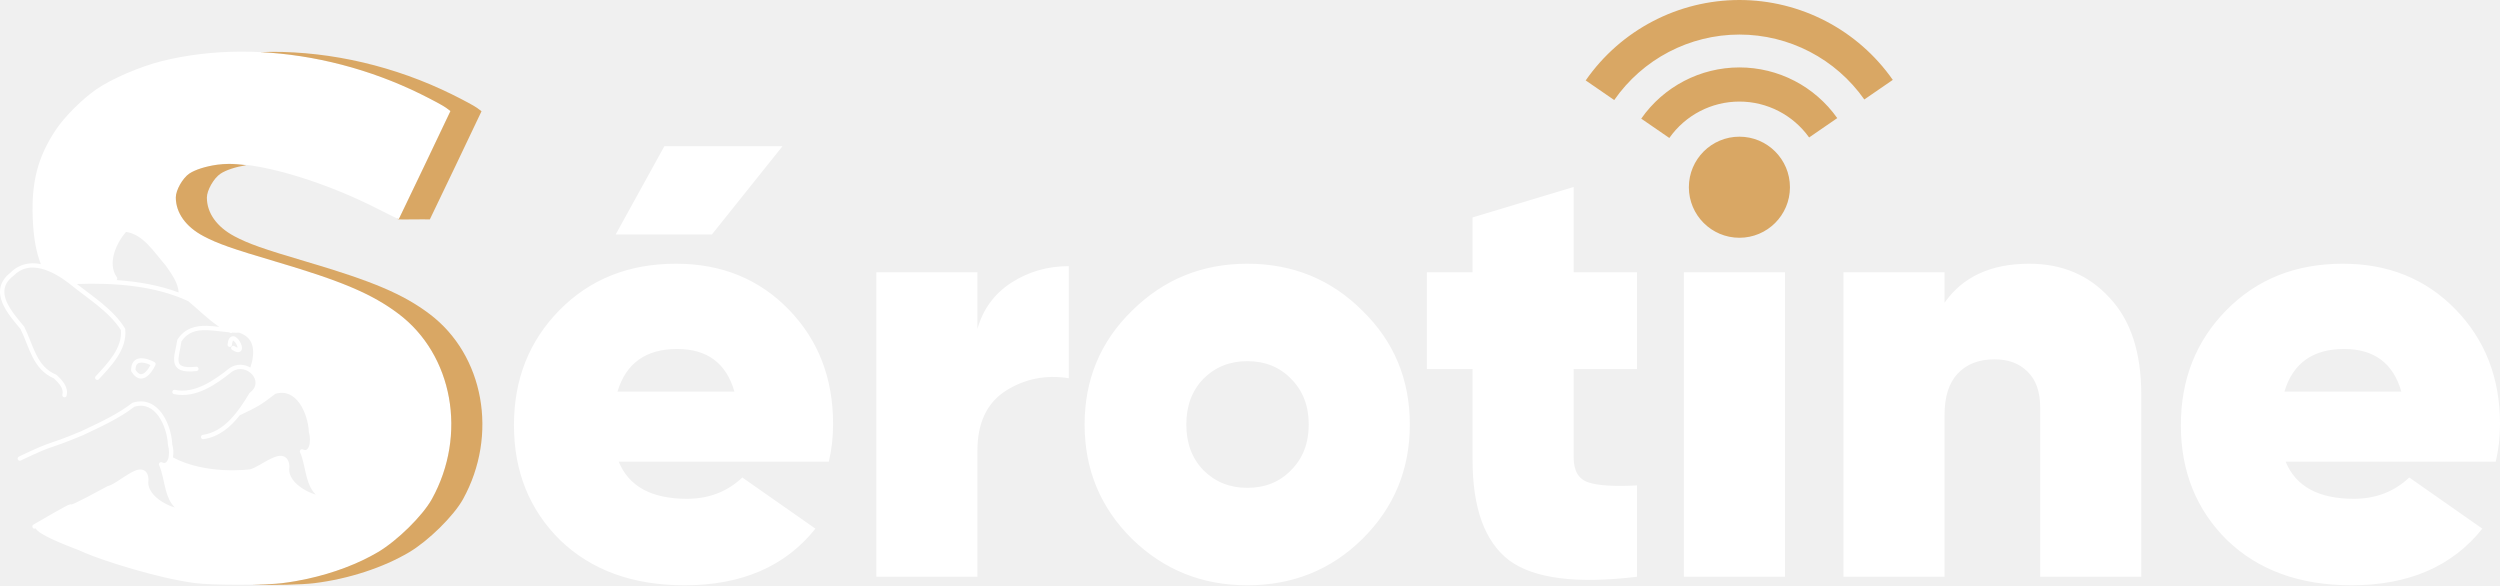
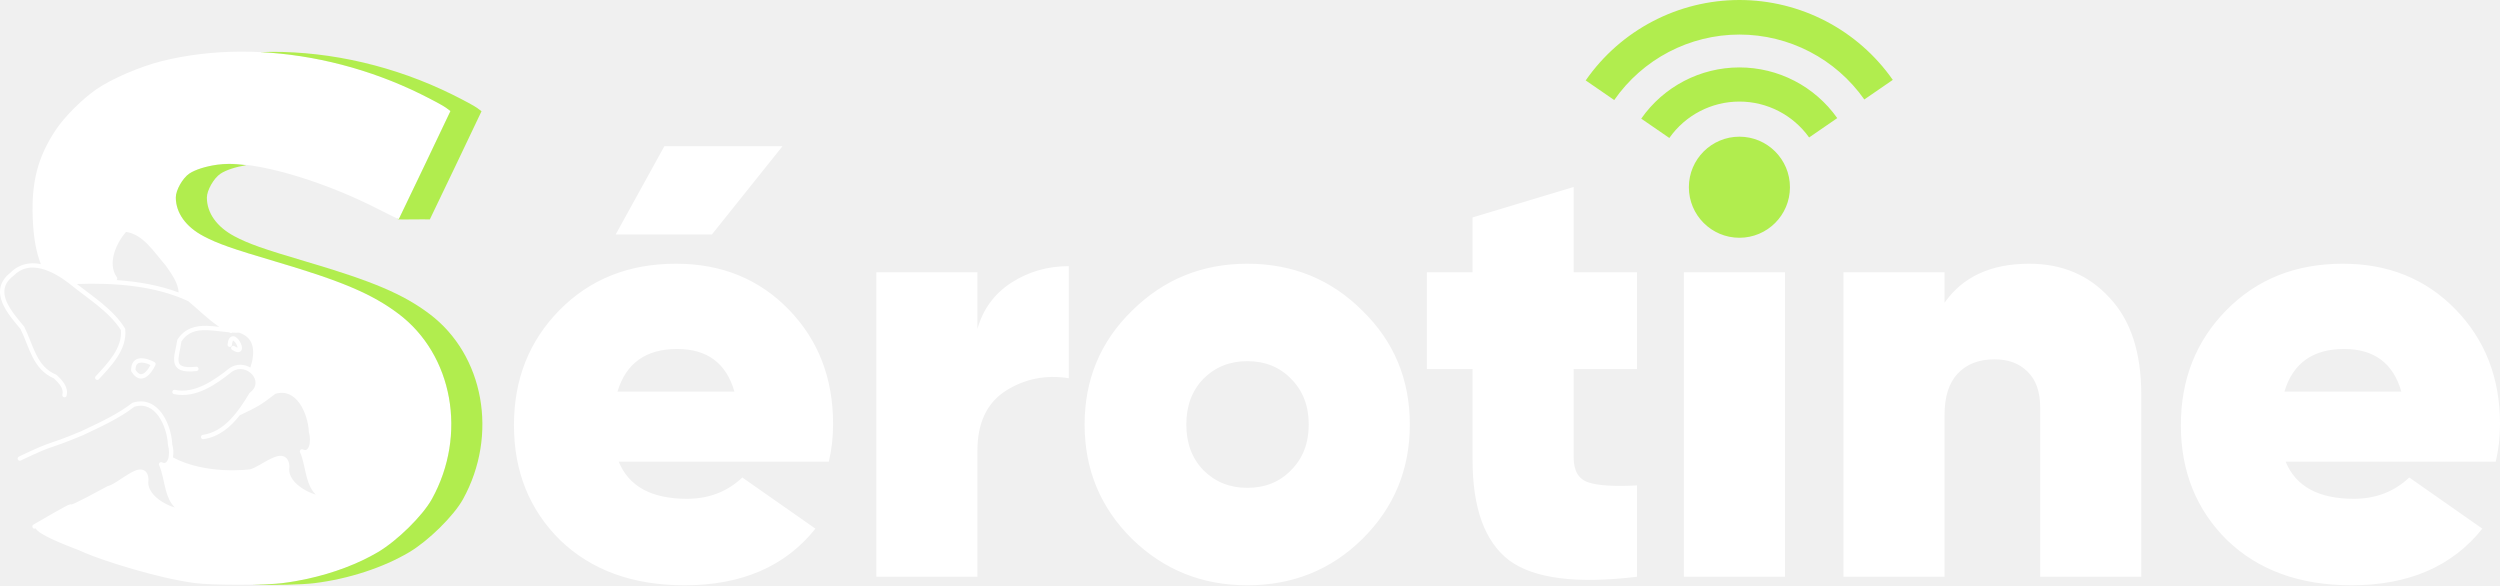
<svg xmlns="http://www.w3.org/2000/svg" width="5517.072mm" height="1291.626mm" viewBox="0 0 5517.072 1291.626" version="1.1" id="svg5" xml:space="preserve">
  <defs id="defs2" />
  <g id="layer4" transform="translate(33231.868,-5705.579)">
    <g id="layer9">
-       <path id="path702" style="font-size:192px;font-family:Gilroy-Black;-inkscape-font-specification:Gilroy-Black;text-orientation:upright;white-space:pre;fill:#ffffff;fill-rule:evenodd;stroke:none;stroke-width:291.136;stroke-linecap:round;stroke-linejoin:round;paint-order:markers fill stroke" d="m -32701.086,5819.535 c -60.274,0.229 -119.116,7.208 -174.607,21.181 -47.771,12.029 -109.826,38.748 -142.995,61.568 -31.573,21.723 -70.969,61.055 -90.139,89.995 -39.762,60.026 -53.96,114.676 -50.774,195.439 1.592,40.359 6.915,72.341 17.848,100.776 -22.873,-4.805 -46.877,-1.162 -66.499,18.321 -0.04,0.028 -0.06,0.059 -0.1,0.088 -12.921,9.989 -20.074,21.209 -22.511,32.805 -2.444,11.629 -0.208,23.306 4.341,34.353 9.017,21.893 27.089,41.996 39.837,57.541 9.662,19.328 16.3,41.299 26.402,61.254 10.028,19.809 23.891,37.723 47.559,47.893 5.279,5.036 10.903,10.659 14.619,16.607 3.827,6.128 5.654,12.188 3.917,19.031 a 4.802,4.802 0 0 0 3.473,5.834 4.802,4.802 0 0 0 5.836,-3.473 c 2.498,-9.842 -0.4,-18.985 -5.082,-26.48 -4.682,-7.496 -11.127,-13.734 -16.621,-18.959 a 4.802,4.802 0 0 0 -1.469,-0.956 c -21.784,-9.04 -34.027,-24.799 -43.664,-43.836 -9.636,-19.036 -16.294,-41.203 -26.588,-61.66 a 4.802,4.802 0 0 0 -0.572,-0.883 c -13.001,-15.892 -30.633,-35.825 -38.765,-55.57 -4.067,-9.873 -5.76,-19.517 -3.825,-28.723 1.936,-9.206 7.448,-18.302 19.073,-27.26 a 4.802,4.802 0 0 0 0.48,-0.424 c 18.182,-18.355 39.104,-20.805 60.871,-15.52 21.767,5.286 43.869,18.822 61.565,32.439 39.927,32.839 88.021,61.422 114.476,103.16 3.243,39.735 -29.062,72.899 -55.742,101.945 a 4.802,4.802 0 0 0 0.287,6.785 4.802,4.802 0 0 0 6.785,-0.287 c 26.717,-29.087 62.659,-64.707 58.182,-110.465 a 4.802,4.802 0 0 0 -0.703,-2.068 c -25.484,-40.946 -68.785,-68.654 -106.043,-97.664 81.808,-2.928 172.327,3.39 245.822,37.928 19.381,15.874 43.483,40.006 68.355,56.67 -8.911,-1.06 -17.911,-2.05 -26.835,-2.291 -24.648,-0.668 -49.268,4.969 -65.28,30.285 a 4.802,4.802 0 0 0 -0.703,1.947 c -2.233,17.156 -8.831,34.236 -6.158,48.562 1.336,7.163 5.983,13.693 14.051,16.916 8.067,3.223 19.115,3.86 35.023,2.079 a 4.802,4.802 0 0 0 4.238,-5.307 4.802,4.802 0 0 0 -5.306,-4.239 c -15.117,1.693 -24.864,0.756 -30.393,-1.453 -5.528,-2.209 -7.279,-4.966 -8.172,-9.755 -1.745,-9.353 3.536,-26.266 6.03,-44.287 14.021,-21.577 33.5,-25.768 56.41,-25.147 15.646,0.424 32.424,3.322 48.835,4.764 0.924,0.405 1.85,0.961 2.772,1.332 a 4.802,4.802 0 0 0 4.358,-0.734 c 5.068,0.28 10.075,0.346 14.976,0.076 18.373,6.282 26.539,17.06 29.666,30.518 3.167,13.633 0.54,30.31 -4.719,46.164 a 4.802,4.802 0 0 0 0.03,0.389 c -13.139,-7.701 -30.501,-9.242 -45.822,1.016 a 4.802,4.802 0 0 0 -0.32,0.235 c -34.105,27.162 -76.995,57.154 -120.514,47.916 a 4.802,4.802 0 0 0 -5.695,3.701 4.802,4.802 0 0 0 3.701,5.693 c 48.687,10.335 93.825,-22.209 128.233,-49.597 15.964,-10.643 34.014,-5.069 44.128,6.215 5.064,5.649 7.913,12.575 7.571,19.455 -0.342,6.881 -3.689,14.032 -12.445,20.733 a 4.802,4.802 0 0 0 -1.205,1.353 c -23.941,40.118 -55.051,85.118 -102.683,91.758 a 4.802,4.802 0 0 0 -4.091,5.42 4.802,4.802 0 0 0 5.418,4.092 c 34.384,-4.793 60.083,-27.028 80.566,-53.094 a 4.802,4.802 0 0 0 0.508,-0.025 c 38.735,-18.447 44.291,-21.237 77.738,-46.947 11.757,-3.448 21.657,-2.598 30.344,1.15 8.859,3.822 16.54,10.773 22.895,19.668 12.709,17.789 19.786,43.251 20.658,63.319 a 4.802,4.802 0 0 0 0.218,1.238 c 2.807,8.882 2.946,21.543 0.222,29.713 -1.363,4.085 -3.358,6.848 -5.286,8.027 -1.928,1.179 -4.039,1.548 -8.197,-0.387 a 4.802,4.802 0 0 0 -6.379,6.379 c 7.086,15.222 9.675,36.498 15.175,56.348 3.816,13.77 9.44,27.105 19.43,36.935 -8.229,-2.387 -18.18,-6.591 -27.461,-12.312 -9.36,-5.77 -18.009,-13.073 -23.719,-21.32 -5.709,-8.248 -8.553,-17.221 -6.908,-27.346 a 4.802,4.802 0 0 0 0.05,-1.104 c -0.437,-6.301 -1.738,-11.309 -4.176,-15.234 -2.437,-3.925 -6.19,-6.563 -10.243,-7.582 -8.108,-2.038 -16.698,1.036 -25.581,5.184 -8.883,4.147 -18.109,9.768 -26.509,14.553 -8.367,4.765 -16.117,8.601 -20.58,9.431 -0.374,0.051 -96.351,13.039 -170.053,-26.355 1.741,-9.281 1.203,-19.636 -1.455,-28.516 -1.027,-21.827 -8.292,-48.292 -22.407,-68.049 -7.104,-9.943 -16.022,-18.208 -26.904,-22.902 -10.882,-4.695 -23.672,-5.639 -37.635,-1.365 a 4.802,4.802 0 0 0 -1.523,0.785 c -33.672,25.913 -73.381,43.704 -112.547,62.354 -42.799,17.835 -55.756,21.669 -68.922,26.179 -13.18,4.516 -26.339,9.655 -68.543,29.731 a 4.802,4.802 0 0 0 -2.273,6.398 4.802,4.802 0 0 0 6.398,2.274 c 42.081,-20.017 54.602,-24.887 67.532,-29.317 12.929,-4.43 26.522,-8.487 69.622,-26.451 a 4.802,4.802 0 0 0 0.22,-0.096 c 38.728,-18.443 78.778,-36.325 113.48,-62.814 11.776,-3.464 21.689,-2.612 30.387,1.141 8.859,3.822 16.539,10.774 22.894,19.668 12.709,17.789 19.787,43.25 20.658,63.318 a 4.802,4.802 0 0 0 0.219,1.238 c 2.807,8.882 2.947,21.543 0.223,29.713 -1.362,4.085 -3.36,6.848 -5.288,8.027 -1.928,1.179 -4.038,1.549 -8.197,-0.387 a 4.802,4.802 0 0 0 -6.379,6.379 c 7.086,15.222 9.676,36.498 15.176,56.347 3.816,13.77 9.439,27.106 19.43,36.936 -8.23,-2.387 -18.181,-6.592 -27.461,-12.312 -9.361,-5.77 -18.009,-13.073 -23.719,-21.321 -5.709,-8.248 -8.554,-17.221 -6.908,-27.346 a 4.802,4.802 0 0 0 0.05,-1.103 c -0.439,-6.322 -1.762,-11.276 -4.379,-15.076 -2.618,-3.8 -6.735,-6.079 -10.922,-6.582 -8.374,-1.007 -16.912,3.102 -25.955,8.264 -9.043,5.161 -18.469,11.781 -27.014,17.303 -8.544,5.521 -16.493,9.815 -20.695,10.578 a 4.802,4.802 0 0 0 -1.437,0.507 c -38.864,21.147 -58.943,31.44 -69.385,36.293 -5.221,2.426 -8.068,3.482 -9.319,3.822 -0.301,0.082 -0.437,0.14 -0.499,0.182 -0.03,-0.015 -0.02,-0.025 -0.1,-0.043 -0.365,-0.084 -1.455,-0.281 -2.493,-0.189 -1.037,0.092 -1.985,0.357 -3.07,0.755 -2.168,0.796 -5.084,2.203 -10.332,4.998 -10.495,5.591 -30.121,16.741 -68.41,39.033 a 4.802,4.802 0 0 0 -1.734,6.566 4.802,4.802 0 0 0 6.566,1.732 c 0.06,-0.033 0.08,-0.044 0.134,-0.077 6.076,13.798 64.714,36.527 94.509,47.927 1.418,0.654 5.895,2.595 16.176,6.979 38.259,16.314 158.807,55.229 240.454,65.826 v 0.03 c 39.082,5.041 152.709,4.97 194.687,-0.155 75.63,-9.23 152.343,-34.197 209.82,-68.283 42.627,-25.28 98.48,-80.278 118.772,-116.956 78.444,-141.779 46.577,-318.308 -73.818,-408.92 -58.118,-43.742 -124.736,-72.049 -271.232,-115.253 -95.839,-28.264 -128.506,-39.793 -159.356,-56.235 -38.932,-20.751 -60.649,-51.249 -60.727,-85.282 -0.04,-15.908 15.111,-42.66 29.743,-52.528 18.359,-12.38 57.006,-21.801 89.38,-21.785 78.098,0.039 213.288,41.487 329.156,100.921 23.681,12.147 43.417,21.711 43.868,21.26 0.445,-0.454 26.262,-54.284 57.368,-119.621 l 56.56,-118.795 -9.83,-7.416 c -5.408,-4.078 -30.236,-17.487 -55.173,-29.797 -126.121,-62.256 -265.673,-94.427 -398.278,-93.924 z m 935.389,208.626 -107.522,194.884 h 212.356 l 155.908,-194.884 z m 2006.635,90.05 -223.109,67.202 v 120.962 h -100.802 v 213.701 h 100.802 v 200.261 c 0,106.626 26.881,180.548 80.642,221.765 54.657,40.321 148.739,52.417 282.246,36.289 v -201.604 c -50.177,2.688 -86.017,0.448 -107.522,-6.721 -21.504,-7.168 -32.257,-25.537 -32.257,-55.105 v -194.884 h 139.779 v -213.701 h -139.779 z m -3194.742,99.154 c 18.541,2.696 33.652,13.148 47.427,26.953 14.305,14.336 26.925,32.031 40.077,46.986 13.036,18.727 27.53,38.285 28.706,59.721 -43.02,-16.055 -89.972,-24.128 -136.798,-27.322 a 4.802,4.802 0 0 0 0.515,-5.984 c -11.031,-15.792 -11.346,-34.765 -5.959,-53.438 5.128,-17.77 15.547,-34.768 26.032,-46.916 z m 1213.644,70.194 c -103.939,0 -189.509,34.048 -256.71,102.146 -67.201,68.097 -100.802,152.772 -100.802,254.022 0,102.146 34.049,186.82 102.146,254.022 68.993,66.305 160.387,99.458 274.182,99.458 126.338,0 222.66,-41.665 288.966,-124.995 l -161.283,-112.898 c -33.153,31.361 -73.922,47.041 -122.307,47.041 -77.953,0 -128.13,-27.329 -150.531,-81.986 h 463.69 c 6.272,-25.985 9.408,-53.761 9.408,-83.33 0,-101.25 -32.705,-185.476 -98.114,-252.677 -65.409,-67.201 -148.291,-100.802 -248.645,-100.802 z m 1260.699,0 c -99.458,0 -184.132,34.496 -254.022,103.49 -69.889,68.097 -104.834,151.875 -104.834,251.333 0,99.458 34.945,183.684 104.834,252.678 69.89,68.097 154.564,102.146 254.022,102.146 100.354,0 185.028,-34.049 254.021,-102.146 69.889,-68.993 104.834,-153.22 104.834,-252.678 0,-99.458 -34.945,-183.236 -104.834,-251.333 -68.993,-68.993 -153.667,-103.49 -254.021,-103.49 z m 1725.726,0 c -84.226,0 -146.5,28.672 -186.82,86.017 v -67.202 h -223.109 v 672.015 h 223.109 v -357.512 c 0,-39.425 9.408,-69.442 28.224,-90.05 19.713,-21.504 47.042,-32.256 81.986,-32.256 30.465,0 54.658,8.96 72.578,26.881 18.816,17.92 28.224,44.353 28.224,79.297 v 373.64 h 223.109 v -401.865 c 0,-93.186 -23.297,-164.42 -69.889,-213.701 -45.697,-50.177 -104.835,-75.265 -177.412,-75.265 z m 692.182,0 c -103.939,0 -189.509,34.048 -256.71,102.146 -67.201,68.097 -100.802,152.772 -100.802,254.022 0,102.146 34.049,186.82 102.146,254.022 68.993,66.305 160.387,99.458 274.182,99.458 126.338,0 222.661,-41.665 288.966,-124.995 l -161.283,-112.898 c -33.153,31.361 -73.922,47.041 -122.307,47.041 -77.953,0 -128.13,-27.329 -150.531,-81.986 h 463.69 c 6.272,-25.985 9.408,-53.761 9.408,-83.33 0,-101.25 -32.705,-185.476 -98.114,-252.677 -65.409,-67.201 -148.291,-100.802 -248.645,-100.802 z m -2811.709,5.376 c -46.593,0 -88.705,12.096 -126.338,36.289 -37.633,24.192 -62.722,58.241 -75.266,102.146 v -124.995 h -223.109 v 672.015 h 223.109 v -278.214 c 0,-60.929 20.608,-104.834 61.825,-131.715 42.113,-26.881 88.706,-36.289 139.779,-28.225 z m 1357.469,13.44 v 672.015 h 223.109 v -672.015 z m -3202.171,141.205 c -3.131,0.205 -6.362,2.219 -8.124,5.088 -2.014,3.28 -3.023,7.497 -3.527,13.332 a 4.802,4.802 0 0 0 4.371,5.197 4.802,4.802 0 0 0 5.198,-4.371 c 0.432,-5.013 1.453,-8.008 2.142,-9.131 0.265,-0.431 0.255,-0.475 0.261,-0.534 0.129,0.019 1.372,0.497 2.772,1.835 1.412,1.349 2.958,3.373 4.225,5.551 1.266,2.178 2.264,4.524 2.765,6.41 0.308,1.156 0.219,1.362 0.217,1.899 -1.261,-0.336 -3.44,-1.165 -6.757,-3.305 a 4.802,4.802 0 0 0 -6.639,1.431 4.802,4.802 0 0 0 1.431,6.639 c 4.671,3.013 8.279,4.711 11.903,5.088 1.812,0.188 3.745,-0.019 5.48,-0.953 1.735,-0.934 3.022,-2.577 3.653,-4.174 1.261,-3.194 0.781,-6.139 0,-9.091 -0.785,-2.952 -2.1,-5.94 -3.746,-8.771 -1.647,-2.832 -3.615,-5.49 -5.895,-7.668 -2.28,-2.178 -4.885,-4.068 -8.394,-4.445 -0.439,-0.047 -0.884,-0.055 -1.332,-0.025 z m 980.492,28.142 c 66.305,0 108.418,31.361 126.338,94.082 h -258.053 c 18.816,-62.721 62.721,-94.082 131.715,-94.082 z m 3678.607,0 c 66.305,0 108.418,31.361 126.338,94.082 h -258.053 c 18.816,-62.721 62.722,-94.082 131.715,-94.082 z m -4860.965,20.416 c -4.87,0 -9.837,1.07 -14.037,4.279 -5.599,4.279 -8.792,11.955 -8.695,22.735 a 4.802,4.802 0 0 0 0.709,2.467 c 6.007,9.788 12.896,14.843 20.093,15.355 7.198,0.512 13.256,-3.369 17.95,-7.9 9.387,-9.063 14.992,-22.18 14.992,-22.18 a 4.802,4.802 0 0 0 -2.031,-6.125 c 0,0 -11.612,-6.746 -24.174,-8.316 -1.57,-0.196 -3.184,-0.315 -4.807,-0.315 z m 2440.369,6.465 c 39.424,0 71.681,12.992 96.77,38.977 25.985,25.985 38.977,59.585 38.977,100.802 0,41.217 -12.992,74.818 -38.977,100.802 -25.089,25.985 -57.346,38.977 -96.77,38.977 -38.53,0 -70.786,-12.992 -96.77,-38.977 -25.089,-25.985 -37.633,-59.585 -37.633,-100.802 0,-41.217 12.544,-74.818 37.633,-100.802 25.984,-25.985 58.24,-38.977 96.77,-38.977 z m -2440.289,3.151 c 1.125,0 2.307,0.075 3.532,0.228 6.678,0.835 12.521,3.326 16.408,5.164 -2.09,3.993 -5.534,10.059 -10.673,15.02 -3.665,3.538 -7.355,5.459 -10.596,5.229 -3.067,-0.218 -7.053,-2.412 -11.801,-9.684 0.176,-7.913 2.279,-11.704 4.842,-13.662 2.041,-1.559 4.912,-2.287 8.288,-2.294 z" />
-       <path id="path704" style="font-weight:bold;font-size:44.998px;font-family:Ubuntu;-inkscape-font-specification:Ubuntu;text-align:center;text-orientation:upright;text-anchor:middle;display:inline;fill:#d9a764;fill-opacity:1;fill-rule:evenodd;stroke:none;stroke-width:59.326;stroke-linecap:round;stroke-linejoin:round;paint-order:markers fill stroke" d="m -29393.291,5705.579 a 413.169,413.169 0 0 0 -339.208,177.484 l 62.941,43.312 a 336.911,336.911 0 0 1 276.267,-144.538 336.911,336.911 0 0 1 275.661,143.269 l 62.829,-43.234 a 413.169,413.169 0 0 0 -338.49,-176.293 z m -3239.229,114.394 c -8.391,0.031 -16.721,0.328 -25.048,0.63 119.309,5.861 242.364,37.377 354.763,92.858 24.937,12.31 49.765,25.719 55.173,29.797 l 9.83,7.416 -56.56,118.795 c -31.106,65.337 -56.923,119.167 -57.368,119.621 -0.05,0.047 -2.307,-1.068 -2.755,-1.23 0.05,0.154 0.336,1.413 0.359,1.467 0.589,1.4 62.814,-0.275 70.56,0.52 l -0.262,-0.502 c 0.27,0.086 0.625,0.217 0.66,0.181 0.445,-0.454 26.262,-54.283 57.369,-119.621 l 56.56,-118.795 -9.83,-7.416 c -5.408,-4.079 -30.237,-17.488 -55.173,-29.798 -126.122,-62.256 -265.673,-94.427 -398.278,-93.924 z m 3239.229,34.4 a 264.376,264.376 0 0 0 -216.65,113.027 l 62.005,42.668 a 189.028,189.028 0 0 1 154.645,-80.348 189.028,189.028 0 0 1 153.836,79.219 l 62.087,-42.724 a 264.376,264.376 0 0 0 -215.923,-111.842 z m 0,152.837 a 111.54,111.54 0 0 0 -111.54,111.54 111.54,111.54 0 0 0 111.54,111.54 111.54,111.54 0 0 0 111.539,-111.54 111.54,111.54 0 0 0 -111.539,-111.54 z m -3333.583,60.12 c -8.414,0 -17.247,0.655 -26.042,1.812 -24.292,3.436 -48.024,10.656 -61.218,19.554 -14.632,9.868 -29.783,36.619 -29.743,52.528 0.08,34.033 21.795,64.531 60.727,85.282 30.85,16.442 63.517,27.971 159.356,56.235 146.496,43.204 213.114,71.511 271.232,115.253 120.395,90.611 152.262,267.14 73.818,408.92 -20.292,36.678 -76.145,91.676 -118.772,116.956 -43.647,25.884 -98.397,46.463 -155.331,58.932 -8.669,1.898 -17.378,3.654 -26.117,5.165 0,10e-5 0,-1e-4 0,0 -10.153,1.793 -20.328,3.365 -30.491,4.605 -14.681,1.792 -38.307,2.928 -64.261,3.482 48.187,1.056 107.143,-0.071 134.943,-3.465 75.632,-9.23 152.344,-34.197 209.821,-68.283 42.628,-25.28 98.48,-80.278 118.772,-116.956 78.445,-141.78 46.577,-318.308 -73.818,-408.92 -58.119,-43.742 -124.735,-72.049 -271.232,-115.253 -95.839,-28.264 -128.506,-39.793 -159.356,-56.235 -38.932,-20.751 -60.649,-51.248 -60.727,-85.281 -0.04,-15.909 15.111,-42.66 29.743,-52.528 12.466,-8.407 34.311,-15.363 57.17,-19.013 -13.876,-1.758 -26.868,-2.782 -38.473,-2.788 z" />
+       <path id="path702" style="font-size:192px;font-family:Gilroy-Black;-inkscape-font-specification:Gilroy-Black;text-orientation:upright;white-space:pre;fill:#ffffff;fill-rule:evenodd;stroke:none;stroke-width:291.136;stroke-linecap:round;stroke-linejoin:round;paint-order:markers fill stroke;fill-opacity:1" d="m -32701.086,5819.535 c -60.274,0.229 -119.116,7.208 -174.607,21.181 -47.771,12.029 -109.826,38.748 -142.995,61.568 -31.573,21.723 -70.969,61.055 -90.139,89.995 -39.762,60.026 -53.96,114.676 -50.774,195.439 1.592,40.359 6.915,72.341 17.848,100.776 -22.873,-4.805 -46.877,-1.162 -66.499,18.321 -0.04,0.028 -0.06,0.059 -0.1,0.088 -12.921,9.989 -20.074,21.209 -22.511,32.805 -2.444,11.629 -0.208,23.306 4.341,34.353 9.017,21.893 27.089,41.996 39.837,57.541 9.662,19.328 16.3,41.299 26.402,61.254 10.028,19.809 23.891,37.723 47.559,47.893 5.279,5.036 10.903,10.659 14.619,16.607 3.827,6.128 5.654,12.188 3.917,19.031 a 4.802,4.802 0 0 0 3.473,5.834 4.802,4.802 0 0 0 5.836,-3.473 c 2.498,-9.842 -0.4,-18.985 -5.082,-26.48 -4.682,-7.496 -11.127,-13.734 -16.621,-18.959 a 4.802,4.802 0 0 0 -1.469,-0.956 c -21.784,-9.04 -34.027,-24.799 -43.664,-43.836 -9.636,-19.036 -16.294,-41.203 -26.588,-61.66 a 4.802,4.802 0 0 0 -0.572,-0.883 c -13.001,-15.892 -30.633,-35.825 -38.765,-55.57 -4.067,-9.873 -5.76,-19.517 -3.825,-28.723 1.936,-9.206 7.448,-18.302 19.073,-27.26 a 4.802,4.802 0 0 0 0.48,-0.424 c 18.182,-18.355 39.104,-20.805 60.871,-15.52 21.767,5.286 43.869,18.822 61.565,32.439 39.927,32.839 88.021,61.422 114.476,103.16 3.243,39.735 -29.062,72.899 -55.742,101.945 a 4.802,4.802 0 0 0 0.287,6.785 4.802,4.802 0 0 0 6.785,-0.287 c 26.717,-29.087 62.659,-64.707 58.182,-110.465 a 4.802,4.802 0 0 0 -0.703,-2.068 c -25.484,-40.946 -68.785,-68.654 -106.043,-97.664 81.808,-2.928 172.327,3.39 245.822,37.928 19.381,15.874 43.483,40.006 68.355,56.67 -8.911,-1.06 -17.911,-2.05 -26.835,-2.291 -24.648,-0.668 -49.268,4.969 -65.28,30.285 a 4.802,4.802 0 0 0 -0.703,1.947 c -2.233,17.156 -8.831,34.236 -6.158,48.562 1.336,7.163 5.983,13.693 14.051,16.916 8.067,3.223 19.115,3.86 35.023,2.079 a 4.802,4.802 0 0 0 4.238,-5.307 4.802,4.802 0 0 0 -5.306,-4.239 c -15.117,1.693 -24.864,0.756 -30.393,-1.453 -5.528,-2.209 -7.279,-4.966 -8.172,-9.755 -1.745,-9.353 3.536,-26.266 6.03,-44.287 14.021,-21.577 33.5,-25.768 56.41,-25.147 15.646,0.424 32.424,3.322 48.835,4.764 0.924,0.405 1.85,0.961 2.772,1.332 a 4.802,4.802 0 0 0 4.358,-0.734 c 5.068,0.28 10.075,0.346 14.976,0.076 18.373,6.282 26.539,17.06 29.666,30.518 3.167,13.633 0.54,30.31 -4.719,46.164 a 4.802,4.802 0 0 0 0.03,0.389 c -13.139,-7.701 -30.501,-9.242 -45.822,1.016 a 4.802,4.802 0 0 0 -0.32,0.235 c -34.105,27.162 -76.995,57.154 -120.514,47.916 a 4.802,4.802 0 0 0 -5.695,3.701 4.802,4.802 0 0 0 3.701,5.693 c 48.687,10.335 93.825,-22.209 128.233,-49.597 15.964,-10.643 34.014,-5.069 44.128,6.215 5.064,5.649 7.913,12.575 7.571,19.455 -0.342,6.881 -3.689,14.032 -12.445,20.733 a 4.802,4.802 0 0 0 -1.205,1.353 c -23.941,40.118 -55.051,85.118 -102.683,91.758 a 4.802,4.802 0 0 0 -4.091,5.42 4.802,4.802 0 0 0 5.418,4.092 c 34.384,-4.793 60.083,-27.028 80.566,-53.094 a 4.802,4.802 0 0 0 0.508,-0.025 c 38.735,-18.447 44.291,-21.237 77.738,-46.947 11.757,-3.448 21.657,-2.598 30.344,1.15 8.859,3.822 16.54,10.773 22.895,19.668 12.709,17.789 19.786,43.251 20.658,63.319 a 4.802,4.802 0 0 0 0.218,1.238 c 2.807,8.882 2.946,21.543 0.222,29.713 -1.363,4.085 -3.358,6.848 -5.286,8.027 -1.928,1.179 -4.039,1.548 -8.197,-0.387 a 4.802,4.802 0 0 0 -6.379,6.379 c 7.086,15.222 9.675,36.498 15.175,56.348 3.816,13.77 9.44,27.105 19.43,36.935 -8.229,-2.387 -18.18,-6.591 -27.461,-12.312 -9.36,-5.77 -18.009,-13.073 -23.719,-21.32 -5.709,-8.248 -8.553,-17.221 -6.908,-27.346 a 4.802,4.802 0 0 0 0.05,-1.104 c -0.437,-6.301 -1.738,-11.309 -4.176,-15.234 -2.437,-3.925 -6.19,-6.563 -10.243,-7.582 -8.108,-2.038 -16.698,1.036 -25.581,5.184 -8.883,4.147 -18.109,9.768 -26.509,14.553 -8.367,4.765 -16.117,8.601 -20.58,9.431 -0.374,0.051 -96.351,13.039 -170.053,-26.355 1.741,-9.281 1.203,-19.636 -1.455,-28.516 -1.027,-21.827 -8.292,-48.292 -22.407,-68.049 -7.104,-9.943 -16.022,-18.208 -26.904,-22.902 -10.882,-4.695 -23.672,-5.639 -37.635,-1.365 a 4.802,4.802 0 0 0 -1.523,0.785 c -33.672,25.913 -73.381,43.704 -112.547,62.354 -42.799,17.835 -55.756,21.669 -68.922,26.179 -13.18,4.516 -26.339,9.655 -68.543,29.731 a 4.802,4.802 0 0 0 -2.273,6.398 4.802,4.802 0 0 0 6.398,2.274 c 42.081,-20.017 54.602,-24.887 67.532,-29.317 12.929,-4.43 26.522,-8.487 69.622,-26.451 a 4.802,4.802 0 0 0 0.22,-0.096 c 38.728,-18.443 78.778,-36.325 113.48,-62.814 11.776,-3.464 21.689,-2.612 30.387,1.141 8.859,3.822 16.539,10.774 22.894,19.668 12.709,17.789 19.787,43.25 20.658,63.318 a 4.802,4.802 0 0 0 0.219,1.238 c 2.807,8.882 2.947,21.543 0.223,29.713 -1.362,4.085 -3.36,6.848 -5.288,8.027 -1.928,1.179 -4.038,1.549 -8.197,-0.387 a 4.802,4.802 0 0 0 -6.379,6.379 c 7.086,15.222 9.676,36.498 15.176,56.347 3.816,13.77 9.439,27.106 19.43,36.936 -8.23,-2.387 -18.181,-6.592 -27.461,-12.312 -9.361,-5.77 -18.009,-13.073 -23.719,-21.321 -5.709,-8.248 -8.554,-17.221 -6.908,-27.346 a 4.802,4.802 0 0 0 0.05,-1.103 c -0.439,-6.322 -1.762,-11.276 -4.379,-15.076 -2.618,-3.8 -6.735,-6.079 -10.922,-6.582 -8.374,-1.007 -16.912,3.102 -25.955,8.264 -9.043,5.161 -18.469,11.781 -27.014,17.303 -8.544,5.521 -16.493,9.815 -20.695,10.578 a 4.802,4.802 0 0 0 -1.437,0.507 c -38.864,21.147 -58.943,31.44 -69.385,36.293 -5.221,2.426 -8.068,3.482 -9.319,3.822 -0.301,0.082 -0.437,0.14 -0.499,0.182 -0.03,-0.015 -0.02,-0.025 -0.1,-0.043 -0.365,-0.084 -1.455,-0.281 -2.493,-0.189 -1.037,0.092 -1.985,0.357 -3.07,0.755 -2.168,0.796 -5.084,2.203 -10.332,4.998 -10.495,5.591 -30.121,16.741 -68.41,39.033 a 4.802,4.802 0 0 0 -1.734,6.566 4.802,4.802 0 0 0 6.566,1.732 c 0.06,-0.033 0.08,-0.044 0.134,-0.077 6.076,13.798 64.714,36.527 94.509,47.927 1.418,0.654 5.895,2.595 16.176,6.979 38.259,16.314 158.807,55.229 240.454,65.826 v 0.03 c 39.082,5.041 152.709,4.97 194.687,-0.155 75.63,-9.23 152.343,-34.197 209.82,-68.283 42.627,-25.28 98.48,-80.278 118.772,-116.956 78.444,-141.779 46.577,-318.308 -73.818,-408.92 -58.118,-43.742 -124.736,-72.049 -271.232,-115.253 -95.839,-28.264 -128.506,-39.793 -159.356,-56.235 -38.932,-20.751 -60.649,-51.249 -60.727,-85.282 -0.04,-15.908 15.111,-42.66 29.743,-52.528 18.359,-12.38 57.006,-21.801 89.38,-21.785 78.098,0.039 213.288,41.487 329.156,100.921 23.681,12.147 43.417,21.711 43.868,21.26 0.445,-0.454 26.262,-54.284 57.368,-119.621 l 56.56,-118.795 -9.83,-7.416 c -5.408,-4.078 -30.236,-17.487 -55.173,-29.797 -126.121,-62.256 -265.673,-94.427 -398.278,-93.924 z m 935.389,208.626 -107.522,194.884 h 212.356 l 155.908,-194.884 z m 2006.635,90.05 -223.109,67.202 v 120.962 h -100.802 v 213.701 h 100.802 v 200.261 c 0,106.626 26.881,180.548 80.642,221.765 54.657,40.321 148.739,52.417 282.246,36.289 v -201.604 c -50.177,2.688 -86.017,0.448 -107.522,-6.721 -21.504,-7.168 -32.257,-25.537 -32.257,-55.105 v -194.884 h 139.779 v -213.701 h -139.779 z m -3194.742,99.154 c 18.541,2.696 33.652,13.148 47.427,26.953 14.305,14.336 26.925,32.031 40.077,46.986 13.036,18.727 27.53,38.285 28.706,59.721 -43.02,-16.055 -89.972,-24.128 -136.798,-27.322 a 4.802,4.802 0 0 0 0.515,-5.984 c -11.031,-15.792 -11.346,-34.765 -5.959,-53.438 5.128,-17.77 15.547,-34.768 26.032,-46.916 z m 1213.644,70.194 c -103.939,0 -189.509,34.048 -256.71,102.146 -67.201,68.097 -100.802,152.772 -100.802,254.022 0,102.146 34.049,186.82 102.146,254.022 68.993,66.305 160.387,99.458 274.182,99.458 126.338,0 222.66,-41.665 288.966,-124.995 l -161.283,-112.898 c -33.153,31.361 -73.922,47.041 -122.307,47.041 -77.953,0 -128.13,-27.329 -150.531,-81.986 h 463.69 c 6.272,-25.985 9.408,-53.761 9.408,-83.33 0,-101.25 -32.705,-185.476 -98.114,-252.677 -65.409,-67.201 -148.291,-100.802 -248.645,-100.802 z m 1260.699,0 c -99.458,0 -184.132,34.496 -254.022,103.49 -69.889,68.097 -104.834,151.875 -104.834,251.333 0,99.458 34.945,183.684 104.834,252.678 69.89,68.097 154.564,102.146 254.022,102.146 100.354,0 185.028,-34.049 254.021,-102.146 69.889,-68.993 104.834,-153.22 104.834,-252.678 0,-99.458 -34.945,-183.236 -104.834,-251.333 -68.993,-68.993 -153.667,-103.49 -254.021,-103.49 z m 1725.726,0 c -84.226,0 -146.5,28.672 -186.82,86.017 v -67.202 h -223.109 v 672.015 h 223.109 v -357.512 c 0,-39.425 9.408,-69.442 28.224,-90.05 19.713,-21.504 47.042,-32.256 81.986,-32.256 30.465,0 54.658,8.96 72.578,26.881 18.816,17.92 28.224,44.353 28.224,79.297 v 373.64 h 223.109 v -401.865 c 0,-93.186 -23.297,-164.42 -69.889,-213.701 -45.697,-50.177 -104.835,-75.265 -177.412,-75.265 z m 692.182,0 c -103.939,0 -189.509,34.048 -256.71,102.146 -67.201,68.097 -100.802,152.772 -100.802,254.022 0,102.146 34.049,186.82 102.146,254.022 68.993,66.305 160.387,99.458 274.182,99.458 126.338,0 222.661,-41.665 288.966,-124.995 l -161.283,-112.898 c -33.153,31.361 -73.922,47.041 -122.307,47.041 -77.953,0 -128.13,-27.329 -150.531,-81.986 h 463.69 c 6.272,-25.985 9.408,-53.761 9.408,-83.33 0,-101.25 -32.705,-185.476 -98.114,-252.677 -65.409,-67.201 -148.291,-100.802 -248.645,-100.802 z m -2811.709,5.376 c -46.593,0 -88.705,12.096 -126.338,36.289 -37.633,24.192 -62.722,58.241 -75.266,102.146 v -124.995 h -223.109 v 672.015 h 223.109 v -278.214 c 0,-60.929 20.608,-104.834 61.825,-131.715 42.113,-26.881 88.706,-36.289 139.779,-28.225 z m 1357.469,13.44 v 672.015 h 223.109 v -672.015 z m -3202.171,141.205 c -3.131,0.205 -6.362,2.219 -8.124,5.088 -2.014,3.28 -3.023,7.497 -3.527,13.332 a 4.802,4.802 0 0 0 4.371,5.197 4.802,4.802 0 0 0 5.198,-4.371 c 0.432,-5.013 1.453,-8.008 2.142,-9.131 0.265,-0.431 0.255,-0.475 0.261,-0.534 0.129,0.019 1.372,0.497 2.772,1.835 1.412,1.349 2.958,3.373 4.225,5.551 1.266,2.178 2.264,4.524 2.765,6.41 0.308,1.156 0.219,1.362 0.217,1.899 -1.261,-0.336 -3.44,-1.165 -6.757,-3.305 a 4.802,4.802 0 0 0 -6.639,1.431 4.802,4.802 0 0 0 1.431,6.639 c 4.671,3.013 8.279,4.711 11.903,5.088 1.812,0.188 3.745,-0.019 5.48,-0.953 1.735,-0.934 3.022,-2.577 3.653,-4.174 1.261,-3.194 0.781,-6.139 0,-9.091 -0.785,-2.952 -2.1,-5.94 -3.746,-8.771 -1.647,-2.832 -3.615,-5.49 -5.895,-7.668 -2.28,-2.178 -4.885,-4.068 -8.394,-4.445 -0.439,-0.047 -0.884,-0.055 -1.332,-0.025 z m 980.492,28.142 c 66.305,0 108.418,31.361 126.338,94.082 h -258.053 c 18.816,-62.721 62.721,-94.082 131.715,-94.082 z m 3678.607,0 c 66.305,0 108.418,31.361 126.338,94.082 h -258.053 c 18.816,-62.721 62.722,-94.082 131.715,-94.082 z m -4860.965,20.416 c -4.87,0 -9.837,1.07 -14.037,4.279 -5.599,4.279 -8.792,11.955 -8.695,22.735 a 4.802,4.802 0 0 0 0.709,2.467 c 6.007,9.788 12.896,14.843 20.093,15.355 7.198,0.512 13.256,-3.369 17.95,-7.9 9.387,-9.063 14.992,-22.18 14.992,-22.18 a 4.802,4.802 0 0 0 -2.031,-6.125 c 0,0 -11.612,-6.746 -24.174,-8.316 -1.57,-0.196 -3.184,-0.315 -4.807,-0.315 z m 2440.369,6.465 c 39.424,0 71.681,12.992 96.77,38.977 25.985,25.985 38.977,59.585 38.977,100.802 0,41.217 -12.992,74.818 -38.977,100.802 -25.089,25.985 -57.346,38.977 -96.77,38.977 -38.53,0 -70.786,-12.992 -96.77,-38.977 -25.089,-25.985 -37.633,-59.585 -37.633,-100.802 0,-41.217 12.544,-74.818 37.633,-100.802 25.984,-25.985 58.24,-38.977 96.77,-38.977 z m -2440.289,3.151 c 1.125,0 2.307,0.075 3.532,0.228 6.678,0.835 12.521,3.326 16.408,5.164 -2.09,3.993 -5.534,10.059 -10.673,15.02 -3.665,3.538 -7.355,5.459 -10.596,5.229 -3.067,-0.218 -7.053,-2.412 -11.801,-9.684 0.176,-7.913 2.279,-11.704 4.842,-13.662 2.041,-1.559 4.912,-2.287 8.288,-2.294 z" />
+       <path id="path704" style="font-weight:bold;font-size:44.998px;font-family:Ubuntu;-inkscape-font-specification:Ubuntu;text-align:center;text-orientation:upright;text-anchor:middle;display:inline;fill:#b1ed4e;fill-opacity:1;fill-rule:evenodd;stroke:none;stroke-width:59.326;stroke-linecap:round;stroke-linejoin:round;paint-order:markers fill stroke" d="m -29393.291,5705.579 a 413.169,413.169 0 0 0 -339.208,177.484 l 62.941,43.312 a 336.911,336.911 0 0 1 276.267,-144.538 336.911,336.911 0 0 1 275.661,143.269 l 62.829,-43.234 a 413.169,413.169 0 0 0 -338.49,-176.293 z m -3239.229,114.394 c -8.391,0.031 -16.721,0.328 -25.048,0.63 119.309,5.861 242.364,37.377 354.763,92.858 24.937,12.31 49.765,25.719 55.173,29.797 l 9.83,7.416 -56.56,118.795 c -31.106,65.337 -56.923,119.167 -57.368,119.621 -0.05,0.047 -2.307,-1.068 -2.755,-1.23 0.05,0.154 0.336,1.413 0.359,1.467 0.589,1.4 62.814,-0.275 70.56,0.52 l -0.262,-0.502 c 0.27,0.086 0.625,0.217 0.66,0.181 0.445,-0.454 26.262,-54.283 57.369,-119.621 l 56.56,-118.795 -9.83,-7.416 c -5.408,-4.079 -30.237,-17.488 -55.173,-29.798 -126.122,-62.256 -265.673,-94.427 -398.278,-93.924 z m 3239.229,34.4 a 264.376,264.376 0 0 0 -216.65,113.027 l 62.005,42.668 a 189.028,189.028 0 0 1 154.645,-80.348 189.028,189.028 0 0 1 153.836,79.219 l 62.087,-42.724 a 264.376,264.376 0 0 0 -215.923,-111.842 z m 0,152.837 a 111.54,111.54 0 0 0 -111.54,111.54 111.54,111.54 0 0 0 111.54,111.54 111.54,111.54 0 0 0 111.539,-111.54 111.54,111.54 0 0 0 -111.539,-111.54 z m -3333.583,60.12 c -8.414,0 -17.247,0.655 -26.042,1.812 -24.292,3.436 -48.024,10.656 -61.218,19.554 -14.632,9.868 -29.783,36.619 -29.743,52.528 0.08,34.033 21.795,64.531 60.727,85.282 30.85,16.442 63.517,27.971 159.356,56.235 146.496,43.204 213.114,71.511 271.232,115.253 120.395,90.611 152.262,267.14 73.818,408.92 -20.292,36.678 -76.145,91.676 -118.772,116.956 -43.647,25.884 -98.397,46.463 -155.331,58.932 -8.669,1.898 -17.378,3.654 -26.117,5.165 0,10e-5 0,-1e-4 0,0 -10.153,1.793 -20.328,3.365 -30.491,4.605 -14.681,1.792 -38.307,2.928 -64.261,3.482 48.187,1.056 107.143,-0.071 134.943,-3.465 75.632,-9.23 152.344,-34.197 209.821,-68.283 42.628,-25.28 98.48,-80.278 118.772,-116.956 78.445,-141.78 46.577,-318.308 -73.818,-408.92 -58.119,-43.742 -124.735,-72.049 -271.232,-115.253 -95.839,-28.264 -128.506,-39.793 -159.356,-56.235 -38.932,-20.751 -60.649,-51.248 -60.727,-85.281 -0.04,-15.909 15.111,-42.66 29.743,-52.528 12.466,-8.407 34.311,-15.363 57.17,-19.013 -13.876,-1.758 -26.868,-2.782 -38.473,-2.788 z" />
    </g>
  </g>
</svg>
